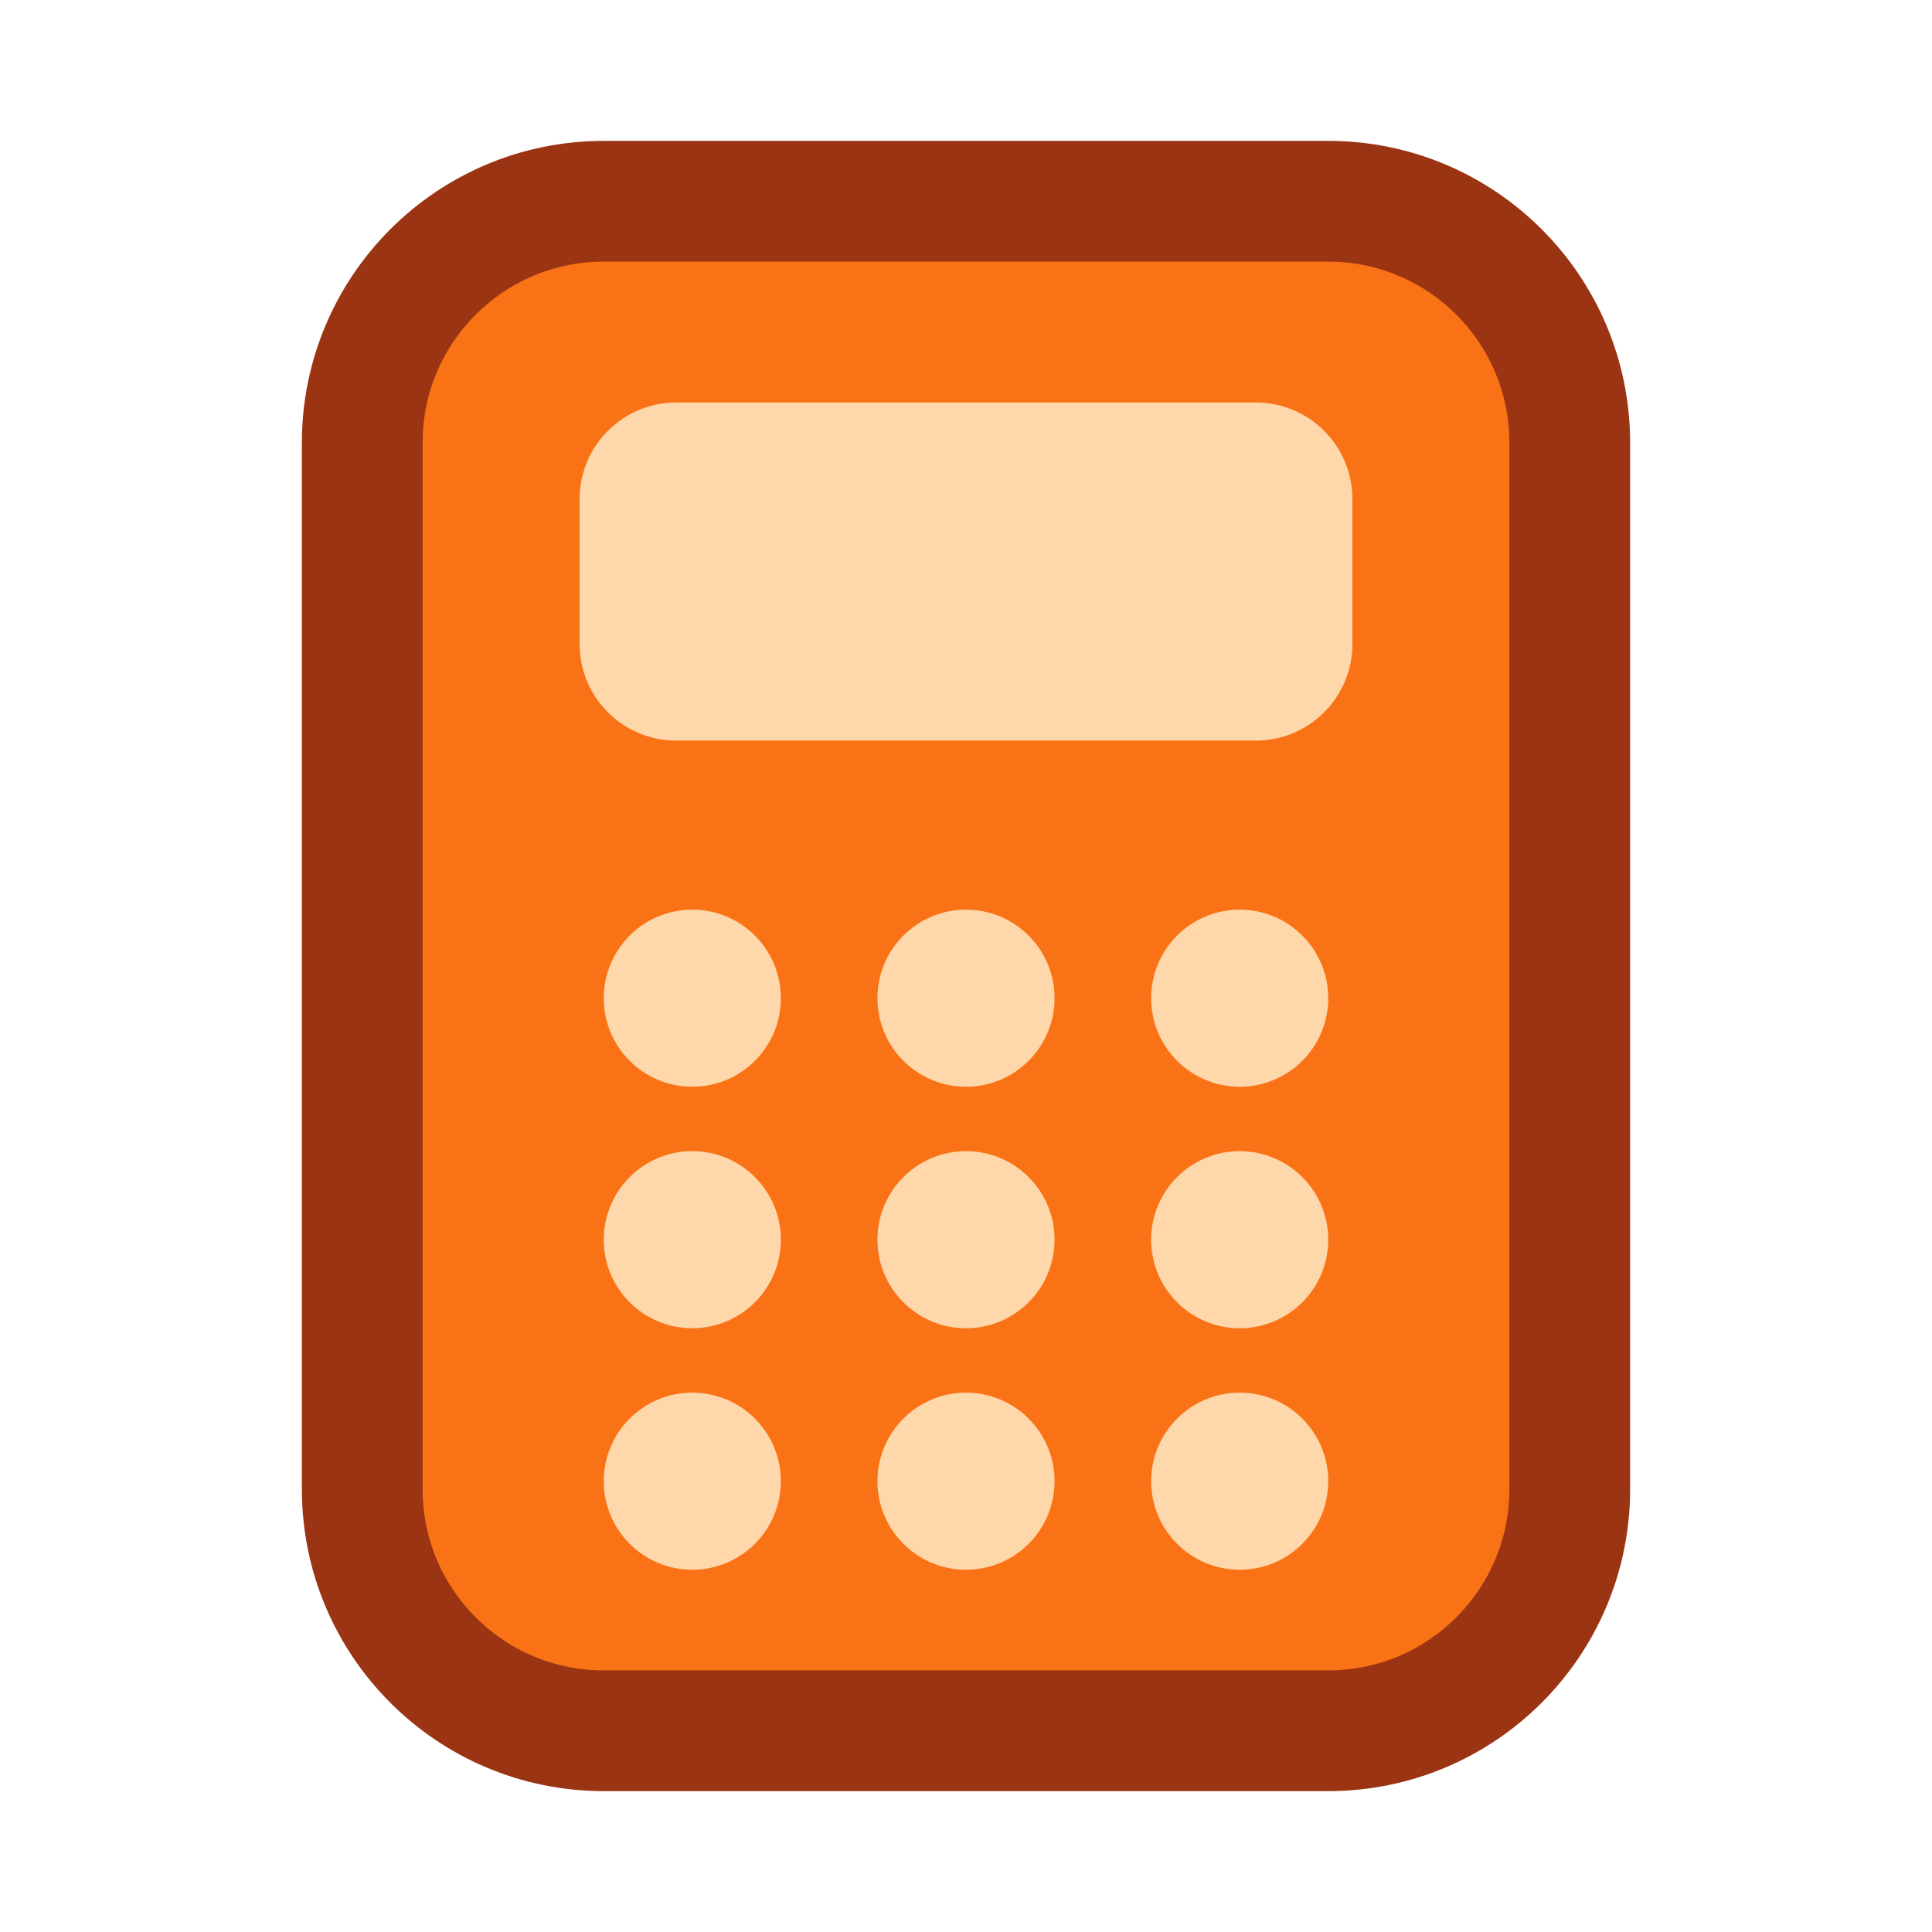
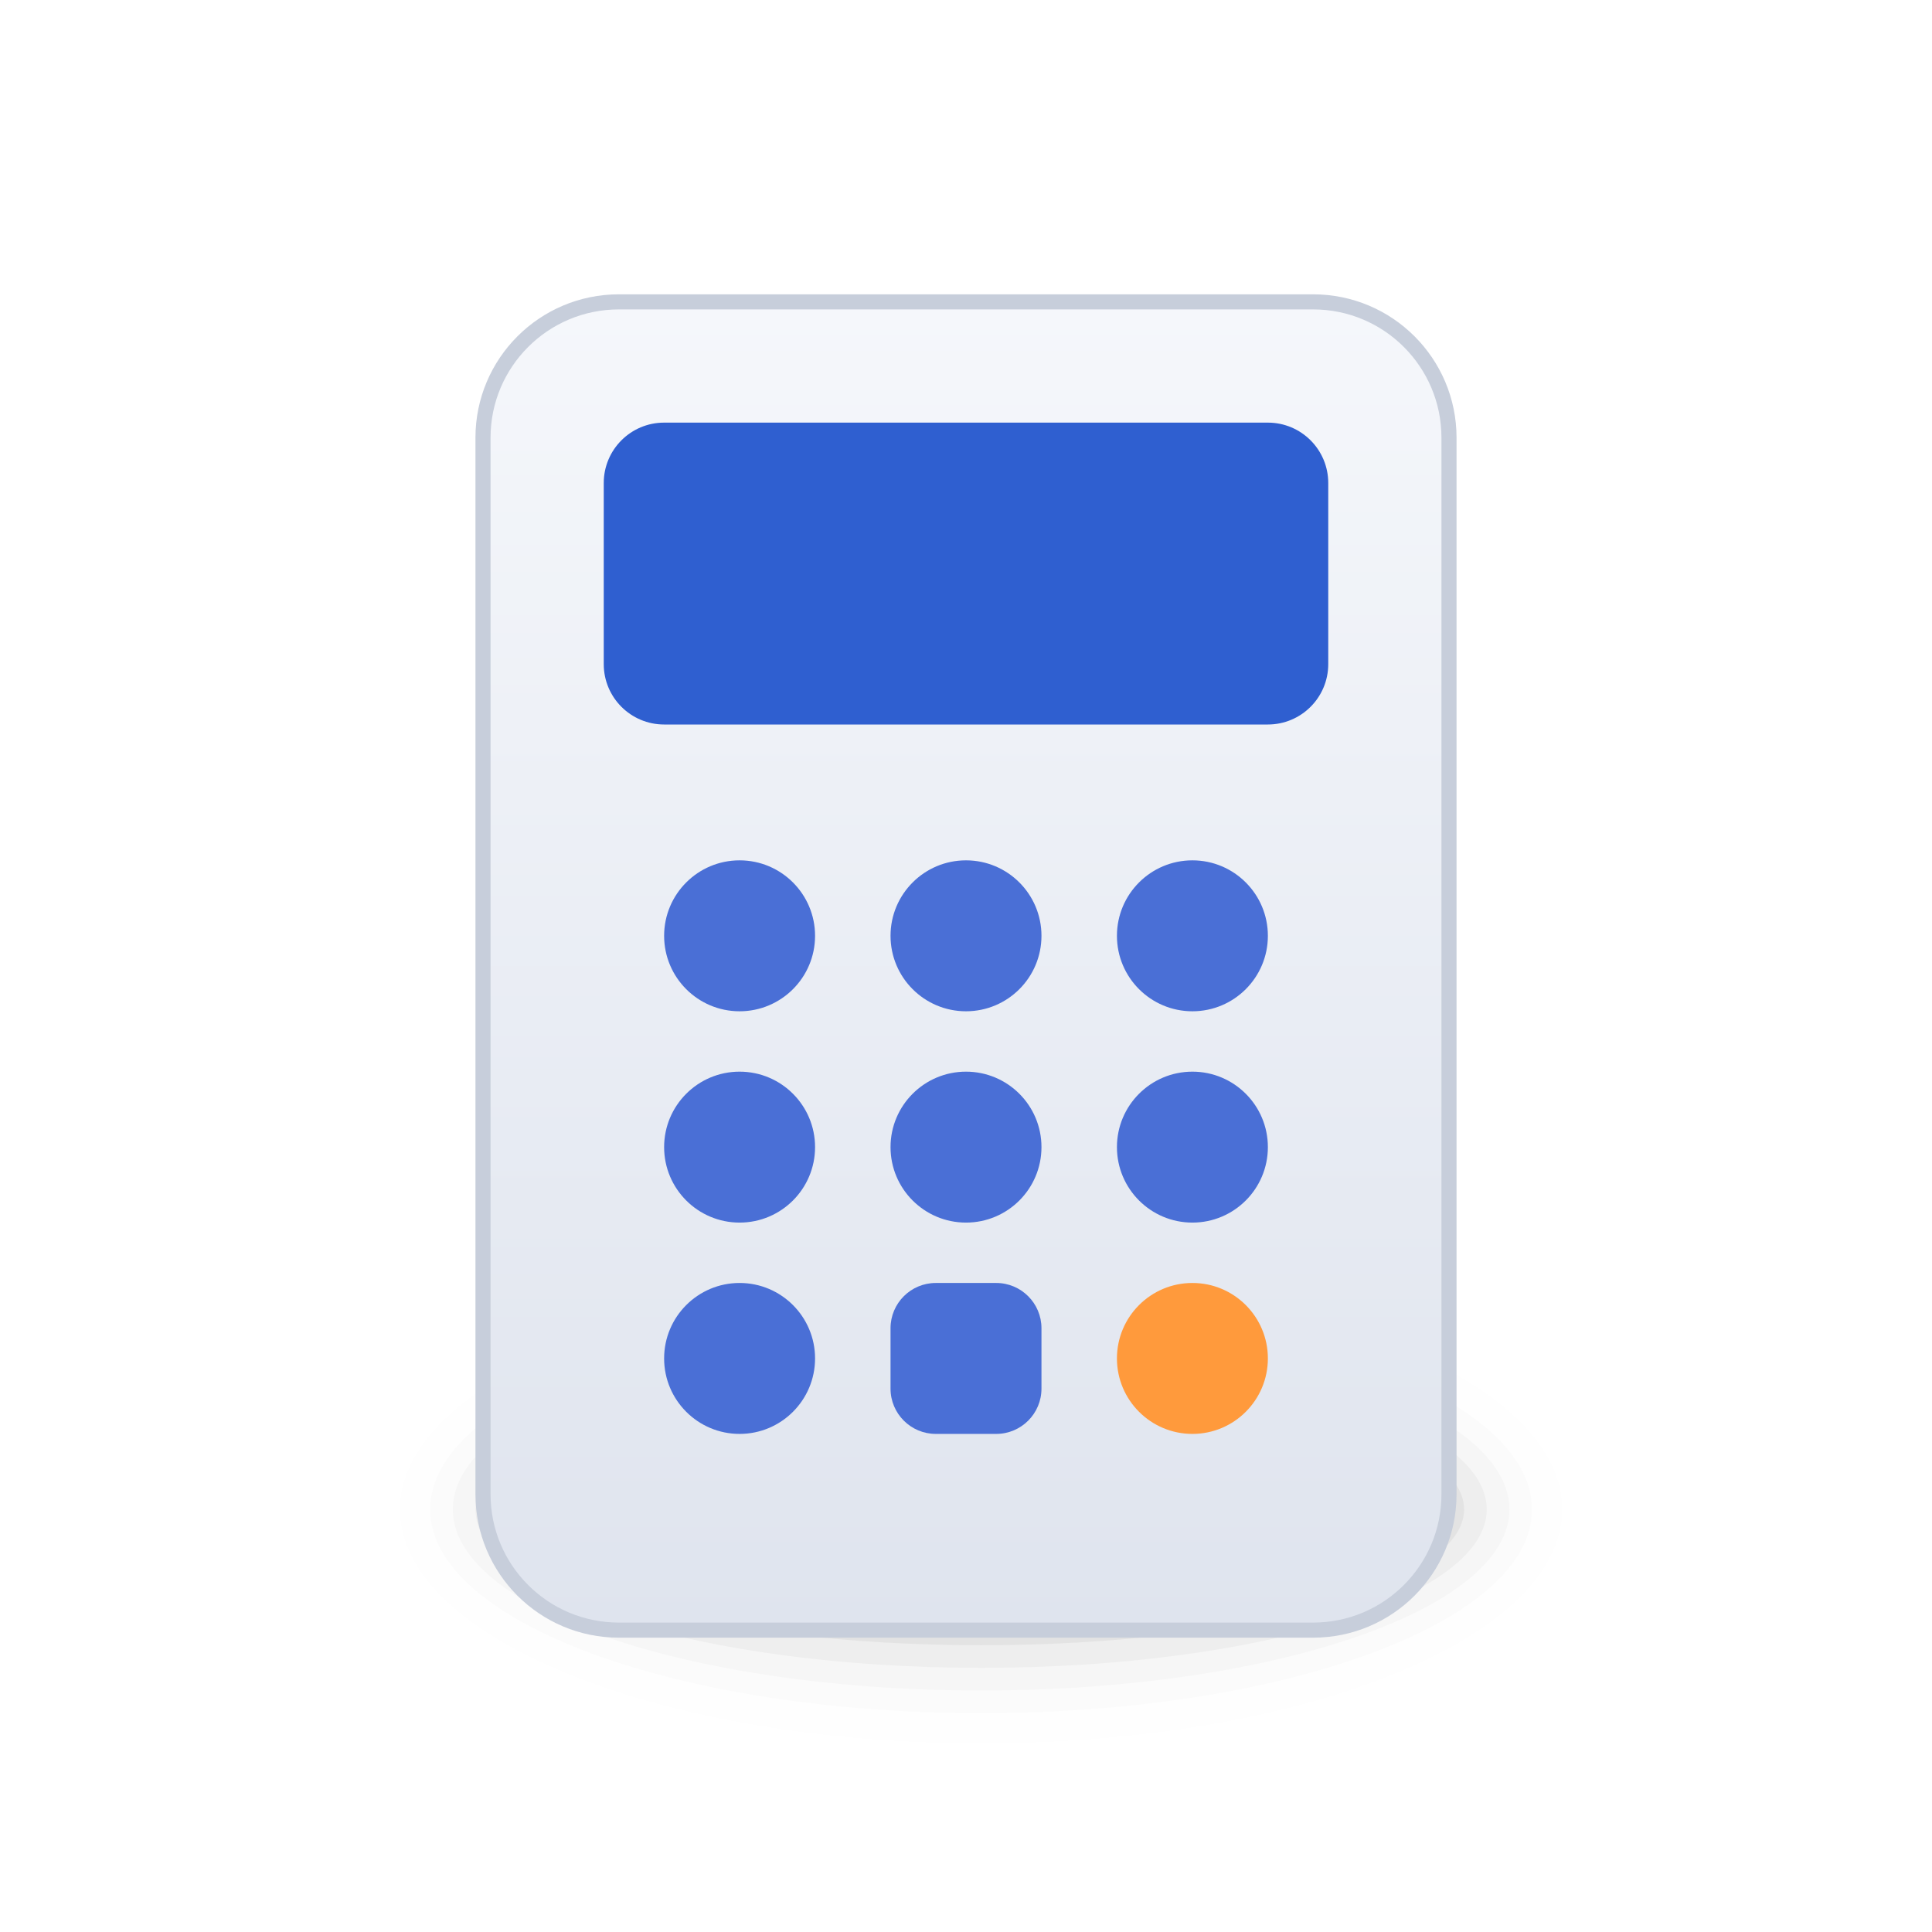
- <svg xmlns="http://www.w3.org/2000/svg" width="72" height="72" viewBox="0 0 24 24">
-   <g stroke-linecap="round" stroke-linejoin="round">
-     <rect x="4.5" y="2.5" width="15" height="19" rx="3" fill="#f97316" stroke="#9a3412" stroke-width="1.5" />
-     <rect x="7.2" y="5" width="9.6" height="4.2" rx="1.2" fill="#fed7aa" />
-     <circle cx="8.6" cy="12.4" r="1.1" fill="#fed7aa" />
-     <circle cx="12" cy="12.4" r="1.1" fill="#fed7aa" />
-     <circle cx="15.4" cy="12.4" r="1.1" fill="#fed7aa" />
-     <circle cx="8.6" cy="15.4" r="1.1" fill="#fed7aa" />
-     <circle cx="12" cy="15.4" r="1.1" fill="#fed7aa" />
-     <circle cx="15.4" cy="15.4" r="1.1" fill="#fed7aa" />
-     <circle cx="8.6" cy="18.4" r="1.1" fill="#fed7aa" />
-     <circle cx="12" cy="18.4" r="1.1" fill="#fed7aa" />
-     <circle cx="15.4" cy="18.4" r="1.1" fill="#fed7aa" />
+ <svg xmlns="http://www.w3.org/2000/svg" width="72" height="72" viewBox="0 0 256 256">
+   <defs>
+     <linearGradient id="g" x1="0" y1="0" x2="0" y2="1">
+       <stop offset="0" stop-color="#f5f7fb" />
+       <stop offset="1" stop-color="#dfe4ee" />
+     </linearGradient>
+   </defs>
+   <ellipse cx="130" cy="200" rx="77" ry="31" fill="#000000" opacity="0.005" />
+   <ellipse cx="130" cy="200" rx="73" ry="27" fill="#000000" opacity="0.012" />
+   <ellipse cx="130" cy="200" rx="70" ry="24" fill="#000000" opacity="0.021" />
+   <ellipse cx="130" cy="200" rx="67" ry="21" fill="#000000" opacity="0.035" />
+   <ellipse cx="130" cy="200" rx="64" ry="18" fill="#000000" opacity="0.049" />
+   <ellipse cx="130" cy="200" rx="61" ry="15" fill="#000000" opacity="0.060" />
+   <ellipse cx="130" cy="200" rx="58" ry="12" fill="#000000" opacity="0.064" />
+   <ellipse cx="130" cy="200" rx="55" ry="9" fill="#000000" opacity="0.058" />
+   <ellipse cx="130" cy="200" rx="52" ry="6" fill="#000000" opacity="0.057" />
+   <rect x="64" y="40" width="128" height="176" rx="18" fill="url(#g)" stroke="#c7cedb" stroke-width="2" />
+   <rect x="80" y="56" width="96" height="40" rx="8" fill="#2f5fd0" />
+   <g fill="#4a6fd6">
+     <circle cx="98" cy="124" r="10" />
+     <circle cx="128" cy="124" r="10" />
+     <circle cx="158" cy="124" r="10" />
+     <circle cx="98" cy="152" r="10" />
+     <circle cx="128" cy="152" r="10" />
+     <circle cx="158" cy="152" r="10" />
+     <circle cx="98" cy="180" r="10" />
+     <rect x="118" y="170" width="20" height="20" rx="6" />
+     <circle cx="158" cy="180" r="10" fill="#ff9a3c" />
  </g>
</svg>
